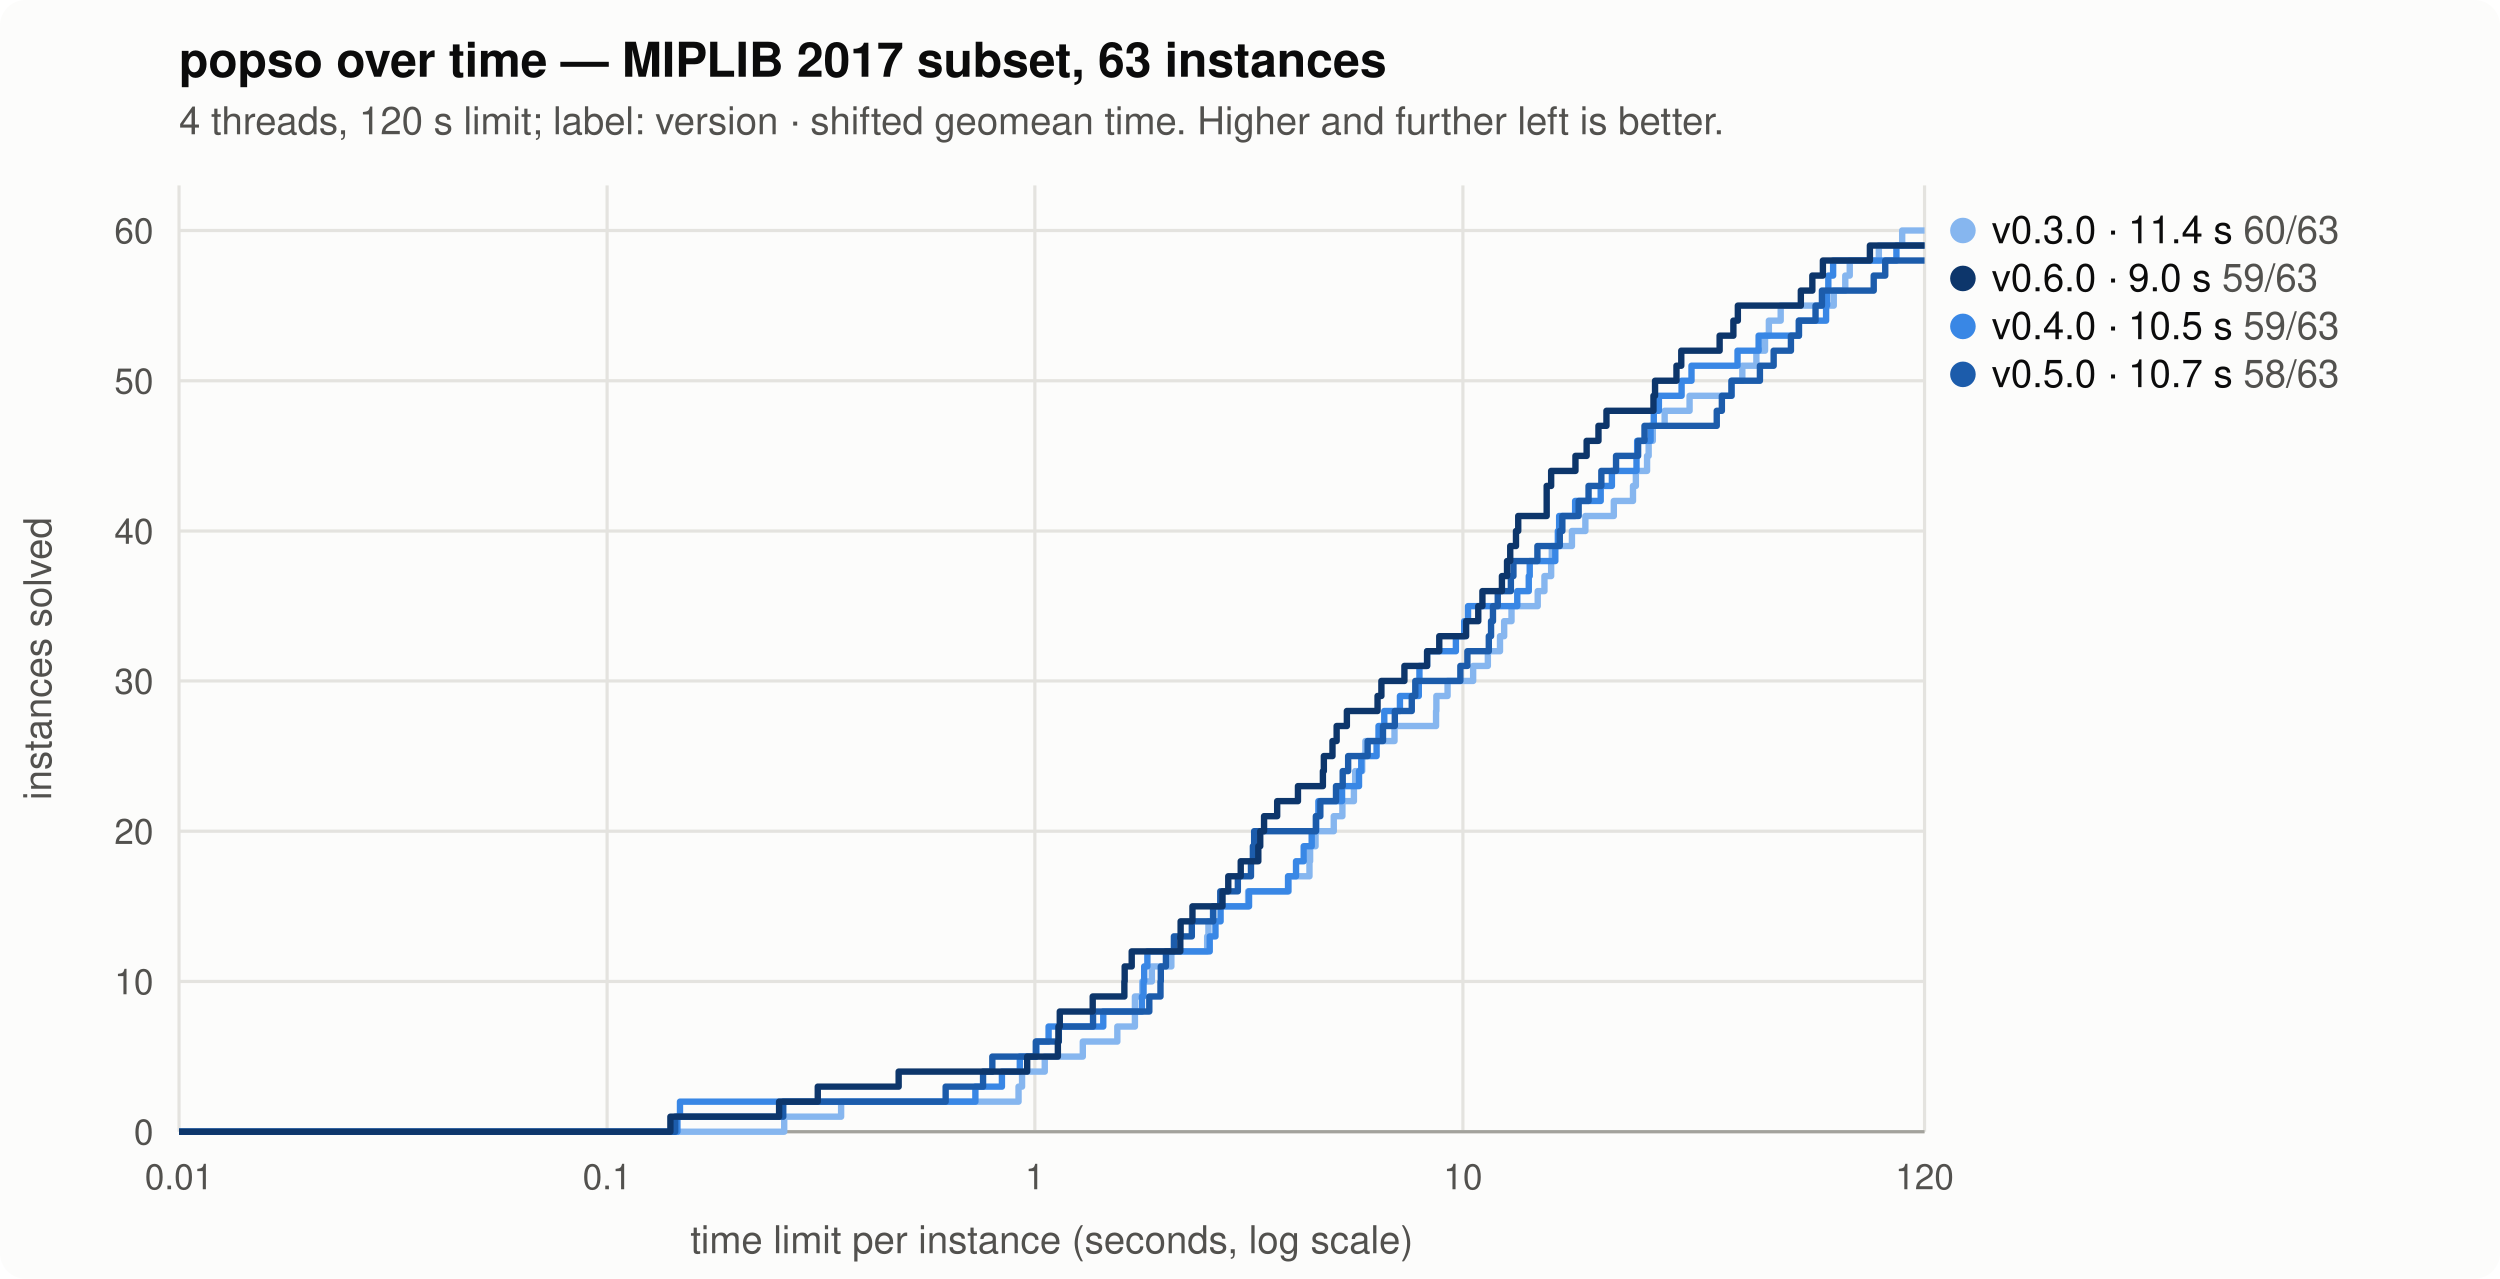
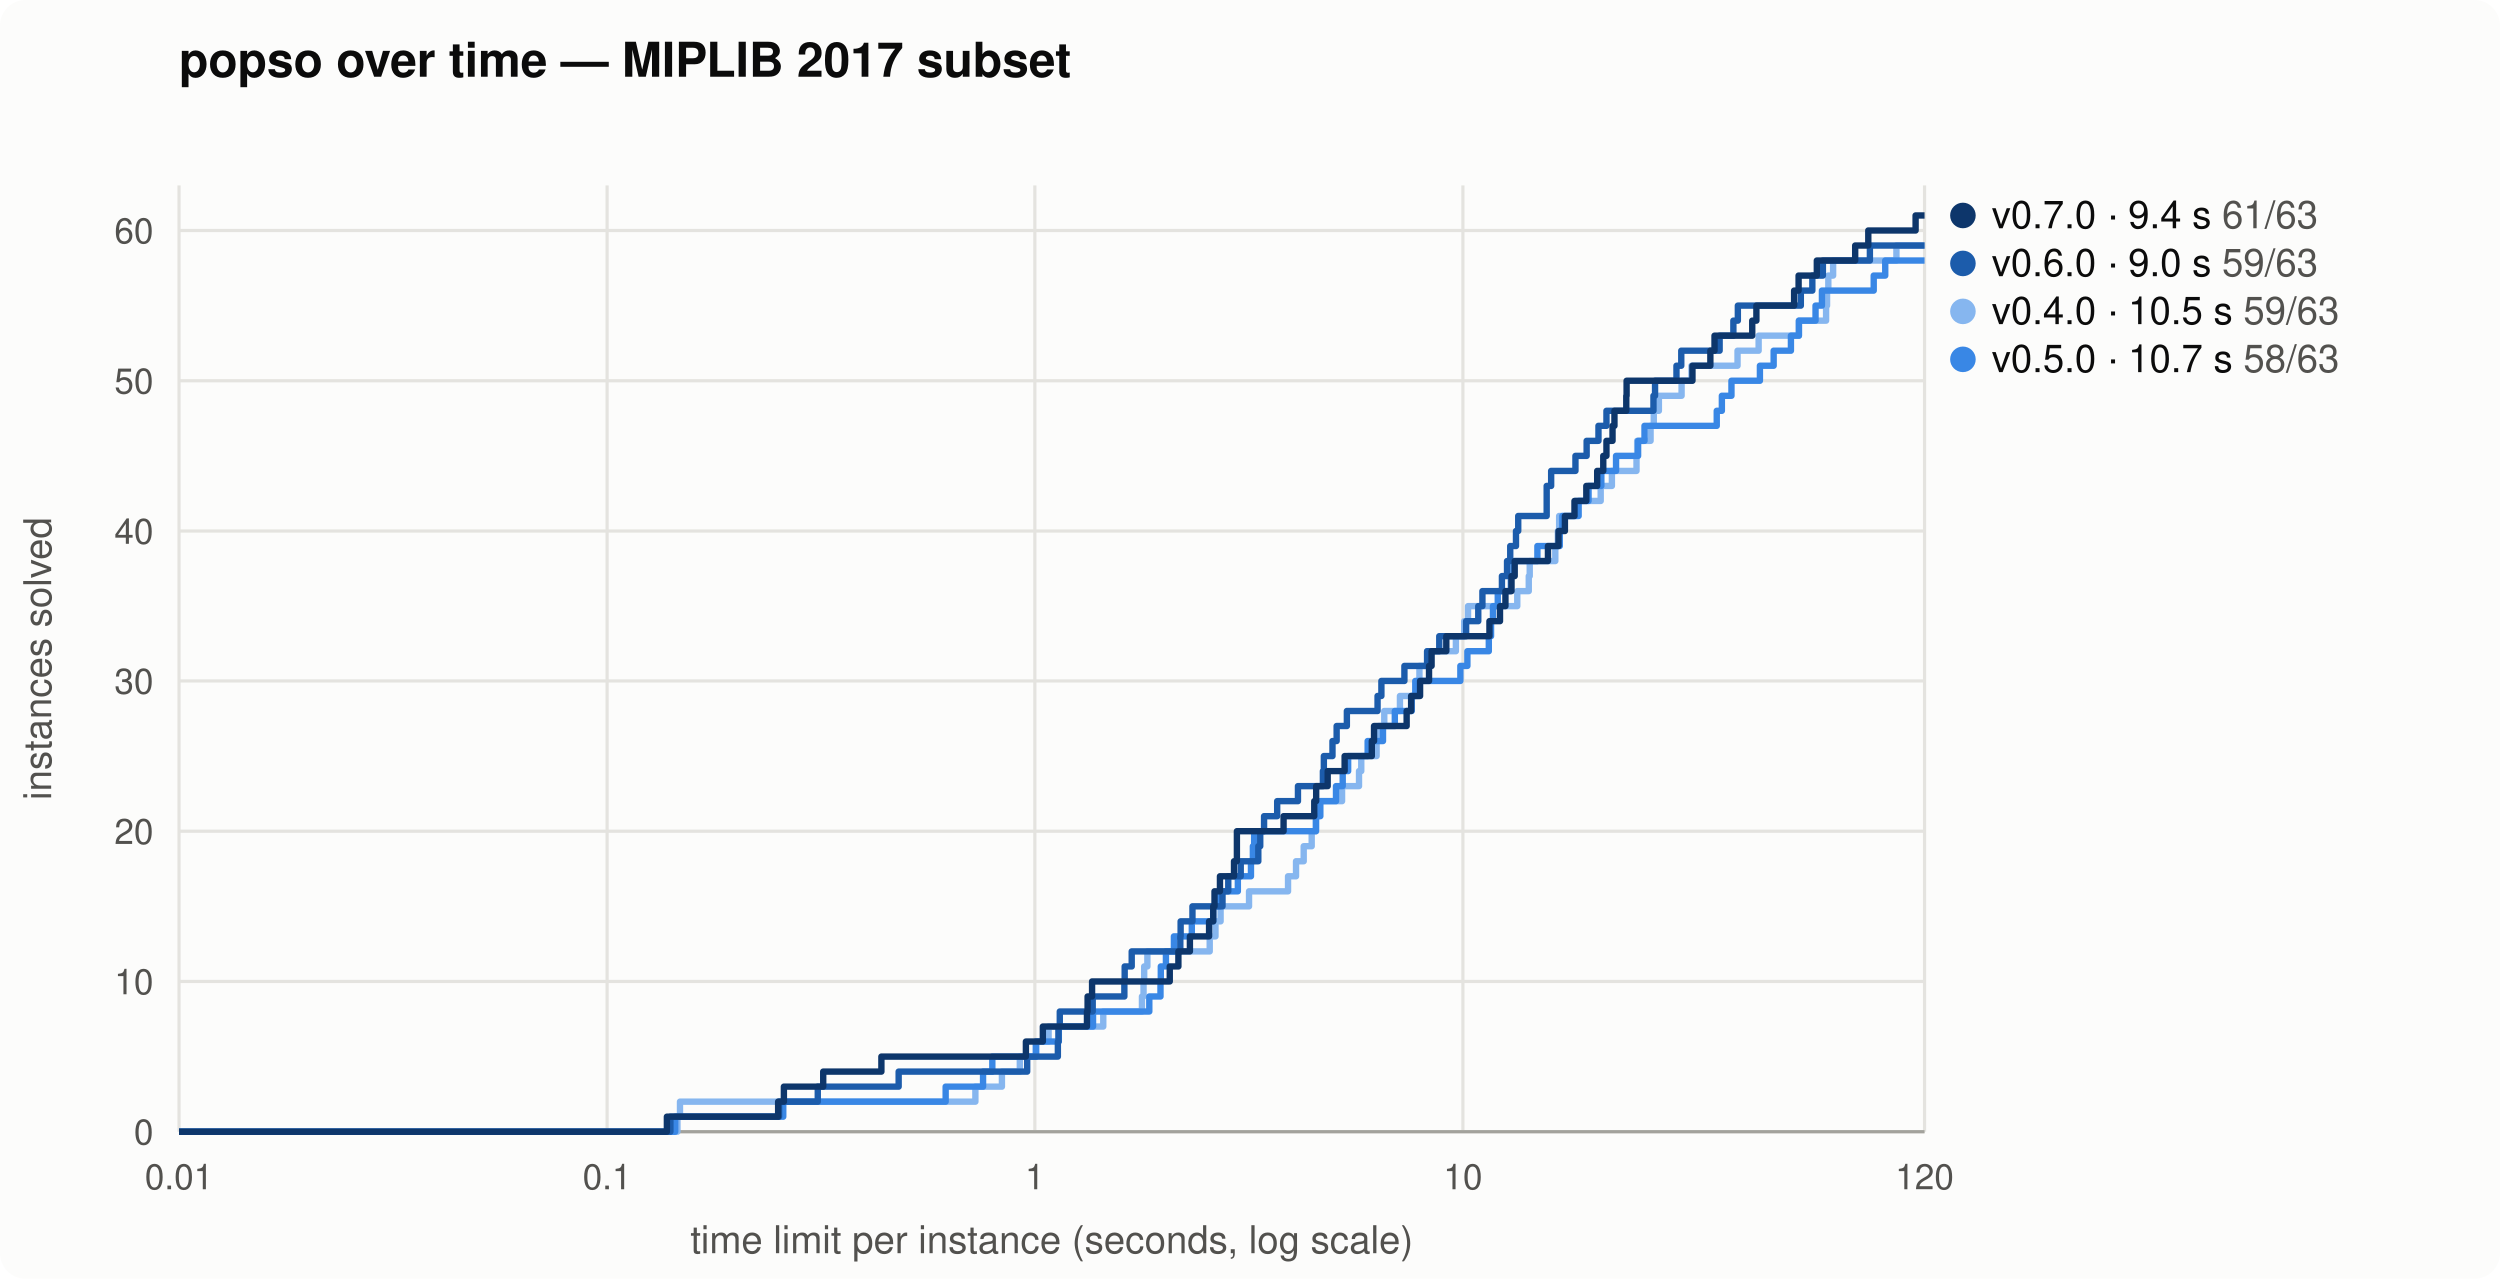
- <svg xmlns="http://www.w3.org/2000/svg" viewBox="0 0 782 400" width="782" height="400" role="img" aria-label="popso over time — MIPLIB 2017 subset, 63 instances: instances solved versus time">
+ <svg xmlns="http://www.w3.org/2000/svg" viewBox="0 0 782 400" width="782" height="400" role="img" aria-label="popso over time — MIPLIB 2017 subset: instances solved versus time">
  <style>svg{font-family:-apple-system,BlinkMacSystemFont,'Segoe UI',Helvetica,Arial,sans-serif}.bg{fill:#fcfcfb}.t1{fill:#0b0b0b}.t2{fill:#52514e}.grid{stroke:#e4e3df}.axis{stroke:#a3a29c}.s-ours{stroke:#2a78d6}.f-ours{fill:#2a78d6}.s-highs{stroke:#eb6834}.f-highs{fill:#eb6834}.s-scip{stroke:#1baf7a}.f-scip{fill:#1baf7a}.s-v9{stroke:#86b6ef}.f-v9{fill:#86b6ef}.s-v8{stroke:#3987e5}.f-v8{fill:#3987e5}.s-v7{stroke:#1c5cab}.f-v7{fill:#1c5cab}.s-v6{stroke:#0d366b}.f-v6{fill:#0d366b}@media (prefers-color-scheme: dark){.bg{fill:#1a1a19}.t1{fill:#f0efec}.t2{fill:#c3c2b7}.grid{stroke:#333331}.axis{stroke:#6b6a64}.s-ours{stroke:#3987e5}.f-ours{fill:#3987e5}.s-highs{stroke:#d95926}.f-highs{fill:#d95926}.s-scip{stroke:#199e70}.f-scip{fill:#199e70}.s-v9{stroke:#184f95}.f-v9{fill:#184f95}.s-v8{stroke:#2a78d6}.f-v8{fill:#2a78d6}.s-v7{stroke:#6da7ec}.f-v7{fill:#6da7ec}.s-v6{stroke:#b7d3f6}.f-v6{fill:#b7d3f6}}</style>
  <rect class="bg" width="782" height="400" rx="8" />
-   <text class="t1" x="56" y="24" font-size="15" font-weight="600">popso over time — MIPLIB 2017 subset, 63 instances</text>
-   <text class="t2" x="56" y="42" font-size="12">4 threads, 120 s limit; label: version · shifted geomean time. Higher and further left is better.</text>
+   <text class="t1" x="56" y="24" font-size="15" font-weight="600">popso over time — MIPLIB 2017 subset</text>
+   <text class="t2" x="56" y="42" font-size="12" />
  <line class="grid" x1="56" x2="602" y1="354.0" y2="354.0" stroke-width="1" />
  <text class="t2" x="48" y="358.0" font-size="11" text-anchor="end">0</text>
  <line class="grid" x1="56" x2="602" y1="307.0" y2="307.0" stroke-width="1" />
  <text class="t2" x="48" y="311.0" font-size="11" text-anchor="end">10</text>
  <line class="grid" x1="56" x2="602" y1="260.0" y2="260.0" stroke-width="1" />
  <text class="t2" x="48" y="264.0" font-size="11" text-anchor="end">20</text>
  <line class="grid" x1="56" x2="602" y1="213.0" y2="213.0" stroke-width="1" />
  <text class="t2" x="48" y="217.0" font-size="11" text-anchor="end">30</text>
  <line class="grid" x1="56" x2="602" y1="166.1" y2="166.1" stroke-width="1" />
  <text class="t2" x="48" y="170.1" font-size="11" text-anchor="end">40</text>
  <line class="grid" x1="56" x2="602" y1="119.1" y2="119.1" stroke-width="1" />
  <text class="t2" x="48" y="123.1" font-size="11" text-anchor="end">50</text>
  <line class="grid" x1="56" x2="602" y1="72.1" y2="72.1" stroke-width="1" />
  <text class="t2" x="48" y="76.1" font-size="11" text-anchor="end">60</text>
  <line class="grid" x1="56.0" x2="56.0" y1="58" y2="354" stroke-width="1" />
  <text class="t2" x="56.0" y="372" font-size="11" text-anchor="middle">0.01</text>
  <line class="grid" x1="189.9" x2="189.9" y1="58" y2="354" stroke-width="1" />
  <text class="t2" x="189.9" y="372" font-size="11" text-anchor="middle">0.1</text>
  <line class="grid" x1="323.7" x2="323.7" y1="58" y2="354" stroke-width="1" />
  <text class="t2" x="323.7" y="372" font-size="11" text-anchor="middle">1</text>
  <line class="grid" x1="457.6" x2="457.6" y1="58" y2="354" stroke-width="1" />
  <text class="t2" x="457.6" y="372" font-size="11" text-anchor="middle">10</text>
  <line class="grid" x1="602.0" x2="602.0" y1="58" y2="354" stroke-width="1" />
  <text class="t2" x="602.0" y="372" font-size="11" text-anchor="middle">120</text>
  <line class="axis" x1="56" x2="602" y1="354" y2="354" stroke-width="1" />
  <text class="t2" x="329.0" y="392" font-size="12" text-anchor="middle">time limit per instance (seconds, log scale)</text>
  <text class="t2" transform="translate(16 206.0) rotate(-90)" font-size="12" text-anchor="middle">instances solved</text>
-   <path class="s-v9" d="M56.0 354.0 L245.3 354.0 L245.3 349.3 L263.1 349.3 L263.1 344.6 L318.6 344.6 L318.6 339.9 L319.7 339.9 L319.7 335.2 L326.8 335.2 L326.8 330.5 L338.7 330.5 L338.7 325.8 L349.5 325.8 L349.5 321.1 L355.0 321.1 L355.0 316.4 L355.0 316.4 L355.0 311.7 L357.3 311.7 L357.3 307.0 L360.3 307.0 L360.3 302.3 L366.4 302.3 L366.4 297.6 L377.6 297.6 L377.6 292.9 L378.0 292.9 L378.0 288.2 L379.4 288.2 L379.4 283.5 L390.4 283.5 L390.4 278.8 L403.1 278.8 L403.1 274.1 L409.6 274.1 L409.6 269.4 L409.8 269.4 L409.8 264.7 L411.5 264.7 L411.5 260.0 L417.2 260.0 L417.2 255.3 L419.9 255.3 L419.9 250.6 L423.5 250.6 L423.5 245.9 L423.9 245.9 L423.9 241.2 L426.1 241.2 L426.1 236.5 L427.1 236.5 L427.1 231.8 L436.2 231.8 L436.2 227.1 L449.2 227.1 L449.2 222.4 L449.3 222.4 L449.3 217.7 L452.8 217.7 L452.8 213.0 L460.8 213.0 L460.8 208.3 L465.4 208.3 L465.4 203.7 L469.2 203.7 L469.2 199.0 L470.5 199.0 L470.5 194.3 L472.8 194.3 L472.8 189.6 L481.0 189.6 L481.0 184.9 L483.1 184.9 L483.1 180.2 L485.2 180.2 L485.2 175.5 L485.4 175.5 L485.4 170.8 L491.7 170.8 L491.7 166.1 L495.9 166.1 L495.9 161.4 L504.8 161.4 L504.8 156.7 L510.8 156.7 L510.8 152.0 L511.7 152.0 L511.7 147.3 L515.2 147.3 L515.2 142.6 L515.7 142.6 L515.7 137.9 L517.0 137.9 L517.0 133.2 L520.7 133.2 L520.7 128.5 L528.5 128.5 L528.5 123.8 L541.7 123.8 L541.7 119.1 L545.0 119.1 L545.0 114.4 L549.4 114.4 L549.4 109.7 L552.1 109.7 L552.1 105.0 L553.3 105.0 L553.3 100.3 L557.0 100.3 L557.0 95.6 L573.6 95.6 L573.6 90.9 L577.2 90.9 L577.2 86.2 L578.6 86.2 L578.6 81.5 L587.7 81.5 L587.7 76.8 L595.0 76.8 L595.0 72.1 L602.0 72.1" fill="none" stroke-width="2" stroke-linejoin="round" />
-   <path class="s-v8" d="M56.0 354.0 L211.9 354.0 L211.9 349.3 L212.7 349.3 L212.7 344.6 L305.1 344.6 L305.1 339.9 L313.4 339.9 L313.4 335.2 L319.0 335.2 L319.0 330.5 L324.2 330.5 L324.2 325.8 L328.0 325.8 L328.0 321.1 L345.1 321.1 L345.1 316.4 L357.2 316.4 L357.2 311.7 L357.7 311.7 L357.7 307.0 L357.9 307.0 L357.9 302.3 L358.9 302.3 L358.9 297.6 L378.4 297.6 L378.4 292.9 L380.2 292.9 L380.2 288.2 L381.8 288.2 L381.8 283.5 L390.7 283.5 L390.7 278.8 L402.9 278.8 L402.9 274.1 L405.4 274.1 L405.4 269.4 L407.8 269.4 L407.8 264.7 L410.3 264.7 L410.3 260.0 L411.7 260.0 L411.7 255.3 L412.4 255.3 L412.4 250.6 L419.8 250.6 L419.8 245.9 L425.1 245.9 L425.1 241.2 L425.8 241.2 L425.8 236.5 L430.6 236.5 L430.6 231.8 L431.2 231.8 L431.2 227.1 L433.0 227.1 L433.0 222.4 L437.9 222.4 L437.9 217.7 L443.8 217.7 L443.8 213.0 L444.0 213.0 L444.0 208.3 L446.4 208.3 L446.4 203.7 L455.4 203.7 L455.4 199.0 L458.0 199.0 L458.0 194.3 L459.2 194.3 L459.2 189.6 L474.6 189.6 L474.6 184.9 L478.2 184.9 L478.2 180.2 L478.5 180.2 L478.5 175.5 L486.5 175.5 L486.5 170.8 L487.3 170.8 L487.3 166.1 L487.7 166.1 L487.7 161.4 L492.7 161.4 L492.7 156.7 L500.7 156.7 L500.7 152.0 L504.2 152.0 L504.2 147.3 L511.9 147.3 L511.9 142.6 L512.1 142.6 L512.1 137.9 L516.3 137.9 L516.3 133.2 L517.3 133.2 L517.3 128.5 L518.9 128.5 L518.9 123.8 L526.0 123.8 L526.0 119.1 L529.1 119.1 L529.1 114.4 L543.5 114.4 L543.5 109.7 L550.1 109.7 L550.1 105.0 L562.7 105.0 L562.7 100.3 L571.2 100.3 L571.2 95.6 L571.5 95.6 L571.5 90.9 L571.9 90.9 L571.9 86.2 L573.4 86.2 L573.4 81.5 L593.2 81.5 L593.2 76.8 L602.0 76.8" fill="none" stroke-width="2" stroke-linejoin="round" />
-   <path class="s-v7" d="M56.0 354.0 L211.2 354.0 L211.2 349.3 L245.0 349.3 L245.0 344.6 L295.8 344.6 L295.8 339.9 L307.5 339.9 L307.5 335.2 L310.4 335.2 L310.4 330.5 L324.0 330.5 L324.0 325.8 L331.2 325.8 L331.2 321.1 L341.9 321.1 L341.9 316.4 L359.5 316.4 L359.5 311.7 L363.0 311.7 L363.0 307.0 L363.1 307.0 L363.1 302.3 L364.7 302.3 L364.7 297.6 L367.2 297.6 L367.2 292.9 L372.8 292.9 L372.8 288.2 L379.5 288.2 L379.5 283.5 L381.7 283.5 L381.7 278.8 L387.2 278.8 L387.2 274.1 L391.3 274.1 L391.3 269.4 L391.9 269.4 L391.9 264.7 L392.3 264.7 L392.3 260.0 L411.6 260.0 L411.6 255.3 L413.0 255.3 L413.0 250.6 L417.9 250.6 L417.9 245.9 L420.0 245.9 L420.0 241.2 L421.7 241.2 L421.7 236.5 L427.8 236.5 L427.8 231.8 L432.6 231.8 L432.6 227.1 L436.3 227.1 L436.3 222.4 L441.6 222.4 L441.6 217.7 L442.7 217.7 L442.7 213.0 L456.8 213.0 L456.8 208.3 L459.0 208.3 L459.0 203.7 L465.7 203.7 L465.7 199.0 L466.4 199.0 L466.4 194.3 L467.0 194.3 L467.0 189.6 L468.5 189.6 L468.5 184.9 L472.6 184.9 L472.6 180.2 L473.4 180.2 L473.4 175.5 L480.9 175.5 L480.9 170.8 L487.9 170.8 L487.9 166.1 L488.7 166.1 L488.7 161.4 L493.8 161.4 L493.8 156.7 L496.9 156.7 L496.9 152.0 L500.9 152.0 L500.9 147.3 L505.5 147.3 L505.5 142.6 L512.4 142.6 L512.4 137.9 L514.4 137.9 L514.4 133.2 L537.0 133.2 L537.0 128.5 L538.6 128.5 L538.6 123.8 L541.6 123.8 L541.6 119.1 L550.5 119.1 L550.5 114.4 L554.8 114.4 L554.8 109.7 L560.2 109.7 L560.2 105.0 L562.7 105.0 L562.7 100.3 L567.9 100.3 L567.9 95.6 L569.9 95.6 L569.9 90.9 L586.1 90.9 L586.1 86.2 L589.7 86.2 L589.7 81.5 L602.0 81.5" fill="none" stroke-width="2" stroke-linejoin="round" />
-   <path class="s-v6" d="M56.0 354.0 L209.7 354.0 L209.7 349.3 L243.7 349.3 L243.7 344.6 L255.8 344.6 L255.8 339.9 L281.1 339.9 L281.1 335.2 L321.3 335.2 L321.3 330.5 L330.9 330.5 L330.9 325.8 L331.1 325.8 L331.1 321.1 L331.5 321.1 L331.5 316.4 L341.8 316.4 L341.8 311.7 L351.7 311.7 L351.7 307.0 L351.8 307.0 L351.8 302.3 L354.0 302.3 L354.0 297.6 L369.2 297.6 L369.2 292.9 L369.3 292.9 L369.3 288.2 L373.0 288.2 L373.0 283.5 L382.4 283.5 L382.4 278.8 L384.2 278.8 L384.2 274.1 L388.1 274.1 L388.1 269.4 L393.6 269.4 L393.6 264.7 L394.2 264.7 L394.2 260.0 L395.4 260.0 L395.4 255.3 L399.5 255.3 L399.5 250.6 L406.0 250.6 L406.0 245.9 L413.8 245.9 L413.8 241.2 L414.1 241.2 L414.1 236.5 L416.8 236.5 L416.8 231.8 L418.1 231.8 L418.1 227.1 L421.3 227.1 L421.3 222.4 L430.9 222.4 L430.9 217.7 L432.1 217.7 L432.1 213.0 L439.3 213.0 L439.3 208.3 L446.4 208.3 L446.4 203.7 L450.2 203.7 L450.2 199.0 L458.6 199.0 L458.6 194.3 L462.4 194.3 L462.4 189.6 L463.7 189.6 L463.7 184.9 L469.8 184.9 L469.8 180.2 L471.4 180.2 L471.4 175.5 L472.4 175.5 L472.4 170.8 L474.2 170.8 L474.2 166.1 L474.9 166.1 L474.9 161.4 L483.8 161.4 L483.8 156.7 L483.8 156.7 L483.8 152.0 L485.2 152.0 L485.2 147.3 L492.8 147.3 L492.8 142.6 L496.3 142.6 L496.3 137.9 L500.0 137.9 L500.0 133.2 L502.5 133.2 L502.5 128.5 L517.2 128.5 L517.2 123.8 L517.7 123.8 L517.7 119.1 L524.4 119.1 L524.4 114.4 L525.9 114.4 L525.9 109.7 L537.9 109.7 L537.9 105.0 L542.2 105.0 L542.2 100.3 L543.6 100.3 L543.6 95.6 L563.3 95.6 L563.3 90.9 L566.9 90.9 L566.9 86.2 L570.2 86.2 L570.2 81.5 L584.9 81.5 L584.9 76.8 L602.0 76.8" fill="none" stroke-width="2" stroke-linejoin="round" />
-   <circle class="f-v9" cx="614.0" cy="72.1" r="4" />
-   <text class="t1" x="623.0" y="76.1" font-size="12">v0.3.0 · 11.4 s <tspan class="t2">60/63</tspan>
+   <path class="s-v9" d="M56.0 354.0 L211.9 354.0 L211.9 349.3 L212.7 349.3 L212.7 344.6 L305.1 344.6 L305.1 339.9 L313.4 339.9 L313.4 335.2 L319.0 335.2 L319.0 330.5 L324.2 330.5 L324.2 325.8 L328.0 325.8 L328.0 321.1 L345.1 321.1 L345.1 316.4 L357.2 316.4 L357.2 311.7 L357.7 311.7 L357.7 307.0 L357.9 307.0 L357.9 302.3 L358.9 302.3 L358.9 297.6 L378.4 297.6 L378.4 292.9 L380.2 292.9 L380.2 288.2 L381.8 288.2 L381.8 283.5 L390.7 283.5 L390.7 278.8 L402.9 278.8 L402.9 274.1 L405.4 274.1 L405.4 269.4 L407.8 269.4 L407.8 264.7 L410.3 264.7 L410.3 260.0 L411.7 260.0 L411.7 255.3 L412.4 255.3 L412.4 250.6 L419.8 250.6 L419.8 245.9 L425.1 245.9 L425.1 241.2 L425.8 241.2 L425.8 236.5 L430.6 236.5 L430.6 231.8 L431.2 231.8 L431.2 227.1 L433.0 227.1 L433.0 222.4 L437.9 222.4 L437.9 217.7 L443.8 217.7 L443.8 213.0 L444.0 213.0 L444.0 208.3 L446.4 208.3 L446.4 203.7 L455.4 203.7 L455.4 199.0 L458.0 199.0 L458.0 194.3 L459.2 194.3 L459.2 189.6 L474.6 189.6 L474.6 184.9 L478.2 184.9 L478.2 180.2 L478.5 180.2 L478.5 175.5 L486.5 175.5 L486.5 170.8 L487.3 170.8 L487.3 166.1 L487.7 166.1 L487.7 161.4 L492.7 161.4 L492.7 156.7 L500.7 156.7 L500.7 152.0 L504.2 152.0 L504.2 147.3 L511.9 147.3 L511.9 142.6 L512.1 142.6 L512.1 137.9 L516.3 137.9 L516.3 133.2 L517.3 133.2 L517.3 128.5 L518.9 128.5 L518.9 123.8 L526.0 123.8 L526.0 119.1 L529.1 119.1 L529.1 114.4 L543.5 114.4 L543.5 109.7 L550.1 109.7 L550.1 105.0 L562.7 105.0 L562.7 100.3 L571.2 100.3 L571.2 95.6 L571.5 95.6 L571.5 90.9 L571.9 90.9 L571.9 86.2 L573.4 86.2 L573.4 81.5 L593.2 81.5 L593.2 76.8 L602.0 76.8" fill="none" stroke-width="2" stroke-linejoin="round" />
+   <path class="s-v8" d="M56.0 354.0 L211.2 354.0 L211.2 349.3 L245.0 349.3 L245.0 344.6 L295.8 344.6 L295.8 339.9 L307.5 339.9 L307.5 335.2 L310.4 335.2 L310.4 330.5 L324.0 330.5 L324.0 325.8 L331.2 325.8 L331.2 321.1 L341.9 321.1 L341.9 316.4 L359.5 316.4 L359.5 311.7 L363.0 311.7 L363.0 307.0 L363.1 307.0 L363.1 302.3 L364.7 302.3 L364.7 297.6 L367.2 297.6 L367.2 292.9 L372.8 292.9 L372.8 288.2 L379.5 288.2 L379.5 283.5 L381.7 283.5 L381.7 278.8 L387.2 278.8 L387.2 274.1 L391.3 274.1 L391.3 269.4 L391.9 269.4 L391.9 264.7 L392.3 264.7 L392.3 260.0 L411.6 260.0 L411.6 255.3 L413.0 255.3 L413.0 250.6 L417.9 250.6 L417.9 245.9 L420.0 245.9 L420.0 241.2 L421.7 241.2 L421.7 236.5 L427.8 236.5 L427.8 231.8 L432.6 231.8 L432.6 227.1 L436.3 227.1 L436.3 222.4 L441.6 222.4 L441.6 217.7 L442.7 217.7 L442.7 213.0 L456.8 213.0 L456.8 208.3 L459.0 208.3 L459.0 203.7 L465.7 203.7 L465.7 199.0 L466.4 199.0 L466.4 194.3 L467.0 194.3 L467.0 189.6 L468.5 189.6 L468.5 184.9 L472.6 184.9 L472.6 180.2 L473.4 180.2 L473.4 175.5 L480.9 175.5 L480.9 170.8 L487.9 170.8 L487.9 166.1 L488.7 166.1 L488.7 161.4 L493.8 161.4 L493.8 156.7 L496.9 156.7 L496.9 152.0 L500.9 152.0 L500.9 147.3 L505.5 147.3 L505.5 142.6 L512.4 142.6 L512.4 137.9 L514.4 137.9 L514.4 133.2 L537.0 133.2 L537.0 128.5 L538.6 128.5 L538.6 123.8 L541.6 123.8 L541.6 119.1 L550.5 119.1 L550.5 114.4 L554.8 114.4 L554.8 109.7 L560.2 109.7 L560.2 105.0 L562.7 105.0 L562.7 100.3 L567.9 100.3 L567.9 95.6 L569.9 95.6 L569.9 90.9 L586.1 90.9 L586.1 86.2 L589.7 86.2 L589.7 81.5 L602.0 81.5" fill="none" stroke-width="2" stroke-linejoin="round" />
+   <path class="s-v7" d="M56.0 354.0 L209.7 354.0 L209.7 349.3 L243.7 349.3 L243.7 344.6 L255.8 344.6 L255.8 339.9 L281.1 339.9 L281.1 335.2 L321.3 335.2 L321.3 330.5 L330.9 330.5 L330.9 325.8 L331.1 325.8 L331.1 321.1 L331.5 321.1 L331.5 316.4 L341.8 316.4 L341.8 311.7 L351.7 311.7 L351.7 307.0 L351.8 307.0 L351.8 302.3 L354.0 302.3 L354.0 297.6 L369.2 297.6 L369.2 292.9 L369.3 292.9 L369.3 288.2 L373.0 288.2 L373.0 283.5 L382.4 283.5 L382.4 278.8 L384.2 278.8 L384.2 274.1 L388.1 274.1 L388.1 269.4 L393.6 269.4 L393.6 264.7 L394.2 264.7 L394.2 260.0 L395.4 260.0 L395.4 255.3 L399.5 255.3 L399.5 250.6 L406.0 250.6 L406.0 245.9 L413.8 245.9 L413.8 241.2 L414.1 241.2 L414.1 236.5 L416.8 236.5 L416.8 231.8 L418.1 231.8 L418.1 227.1 L421.3 227.1 L421.3 222.4 L430.9 222.4 L430.9 217.7 L432.1 217.7 L432.1 213.0 L439.3 213.0 L439.3 208.3 L446.4 208.3 L446.4 203.7 L450.2 203.7 L450.2 199.0 L458.6 199.0 L458.6 194.3 L462.4 194.3 L462.4 189.6 L463.7 189.6 L463.7 184.9 L469.8 184.9 L469.8 180.2 L471.4 180.2 L471.4 175.5 L472.4 175.5 L472.4 170.8 L474.2 170.8 L474.2 166.1 L474.9 166.1 L474.9 161.4 L483.8 161.4 L483.8 156.7 L483.8 156.7 L483.8 152.0 L485.2 152.0 L485.2 147.3 L492.8 147.3 L492.8 142.6 L496.3 142.6 L496.3 137.9 L500.0 137.9 L500.0 133.2 L502.5 133.2 L502.5 128.5 L517.2 128.5 L517.2 123.8 L517.7 123.8 L517.7 119.1 L524.4 119.1 L524.4 114.4 L525.9 114.4 L525.9 109.7 L537.9 109.7 L537.9 105.0 L542.2 105.0 L542.2 100.3 L543.6 100.3 L543.6 95.6 L563.3 95.6 L563.3 90.9 L566.9 90.9 L566.9 86.2 L570.2 86.2 L570.2 81.5 L584.9 81.5 L584.9 76.8 L602.0 76.8" fill="none" stroke-width="2" stroke-linejoin="round" />
+   <path class="s-v6" d="M56.0 354.0 L208.6 354.0 L208.6 349.3 L243.4 349.3 L243.4 344.6 L245.2 344.6 L245.2 339.9 L257.5 339.9 L257.5 335.2 L275.7 335.2 L275.7 330.5 L320.9 330.5 L320.9 325.8 L326.2 325.8 L326.2 321.1 L340.0 321.1 L340.0 316.4 L340.2 316.4 L340.2 311.7 L341.6 311.7 L341.6 307.0 L365.9 307.0 L365.9 302.3 L368.6 302.3 L368.6 297.6 L372.2 297.6 L372.2 292.9 L378.2 292.9 L378.2 288.2 L379.5 288.2 L379.5 283.5 L379.9 283.5 L379.9 278.8 L381.6 278.8 L381.6 274.1 L386.0 274.1 L386.0 269.4 L386.9 269.4 L386.9 264.7 L386.9 264.7 L386.9 260.0 L401.5 260.0 L401.5 255.3 L411.1 255.3 L411.1 250.6 L411.7 250.6 L411.7 245.9 L415.3 245.9 L415.3 241.2 L420.6 241.2 L420.6 236.5 L429.1 236.5 L429.1 231.8 L429.8 231.8 L429.8 227.1 L440.0 227.1 L440.0 222.4 L441.4 222.4 L441.4 217.7 L444.2 217.7 L444.2 213.0 L447.0 213.0 L447.0 208.3 L447.8 208.3 L447.8 203.7 L452.4 203.7 L452.4 199.0 L465.9 199.0 L465.9 194.3 L469.2 194.3 L469.2 189.6 L470.9 189.6 L470.9 184.9 L472.8 184.9 L472.8 180.2 L473.8 180.2 L473.8 175.5 L484.2 175.5 L484.2 170.8 L487.5 170.8 L487.5 166.1 L489.5 166.1 L489.5 161.4 L492.5 161.4 L492.5 156.7 L496.2 156.7 L496.2 152.0 L499.6 152.0 L499.6 147.3 L501.5 147.3 L501.5 142.6 L502.5 142.6 L502.5 137.9 L504.4 137.9 L504.4 133.2 L505.0 133.2 L505.0 128.5 L508.7 128.5 L508.7 123.8 L508.8 123.8 L508.8 119.1 L529.4 119.1 L529.4 114.4 L535.0 114.4 L535.0 109.7 L536.3 109.7 L536.3 105.0 L548.1 105.0 L548.1 100.3 L549.4 100.3 L549.4 95.6 L561.2 95.6 L561.2 90.9 L562.6 90.9 L562.6 86.2 L568.3 86.2 L568.3 81.5 L580.3 81.5 L580.3 76.8 L584.4 76.8 L584.4 72.1 L599.2 72.1 L599.2 67.4 L602.0 67.4" fill="none" stroke-width="2" stroke-linejoin="round" />
+   <circle class="f-v6" cx="614.0" cy="67.4" r="4" />
+   <text class="t1" x="623.0" y="71.4" font-size="12">v0.7.0 · 9.4 s <tspan class="t2">61/63</tspan>
  </text>
-   <circle class="f-v6" cx="614.0" cy="87.1" r="4" />
-   <text class="t1" x="623.0" y="91.1" font-size="12">v0.6.0 · 9.0 s <tspan class="t2">59/63</tspan>
+   <circle class="f-v7" cx="614.0" cy="82.4" r="4" />
+   <text class="t1" x="623.0" y="86.4" font-size="12">v0.6.0 · 9.0 s <tspan class="t2">59/63</tspan>
  </text>
-   <circle class="f-v8" cx="614.0" cy="102.1" r="4" />
-   <text class="t1" x="623.0" y="106.1" font-size="12">v0.4.0 · 10.5 s <tspan class="t2">59/63</tspan>
+   <circle class="f-v9" cx="614.0" cy="97.4" r="4" />
+   <text class="t1" x="623.0" y="101.4" font-size="12">v0.4.0 · 10.5 s <tspan class="t2">59/63</tspan>
  </text>
-   <circle class="f-v7" cx="614.0" cy="117.1" r="4" />
-   <text class="t1" x="623.0" y="121.1" font-size="12">v0.5.0 · 10.7 s <tspan class="t2">58/63</tspan>
+   <circle class="f-v8" cx="614.0" cy="112.4" r="4" />
+   <text class="t1" x="623.0" y="116.4" font-size="12">v0.5.0 · 10.7 s <tspan class="t2">58/63</tspan>
  </text>
</svg>
